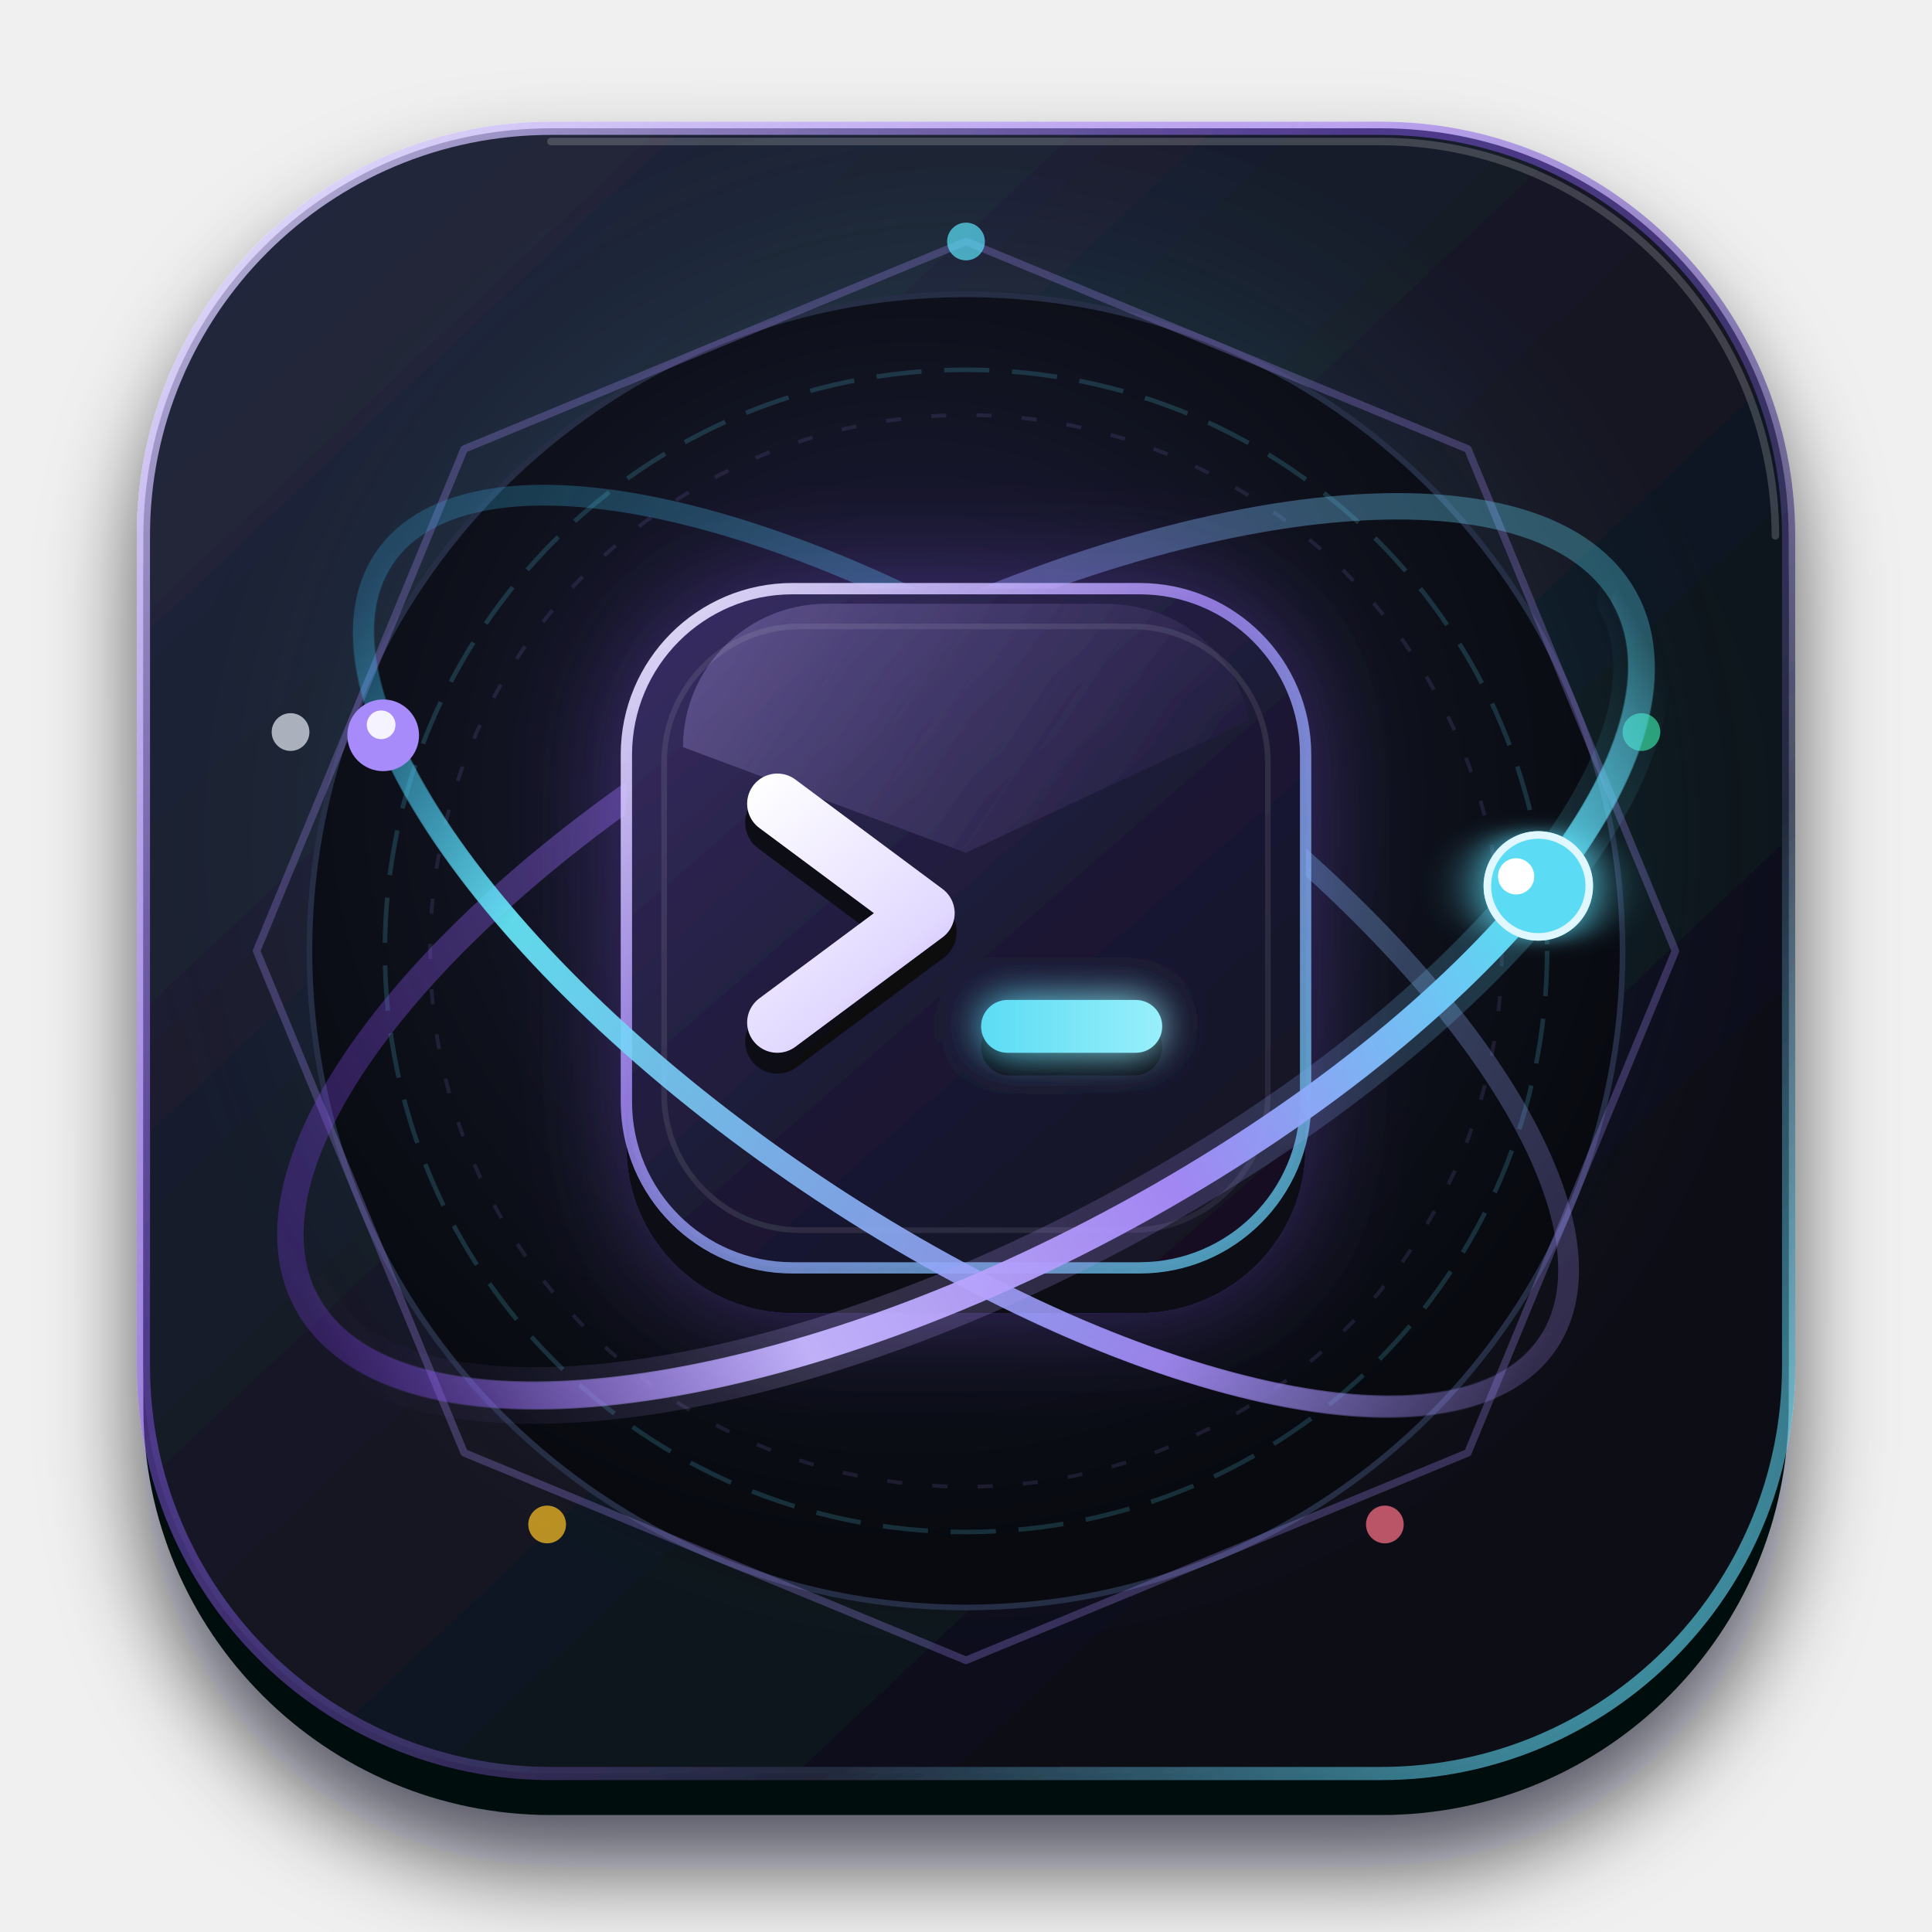
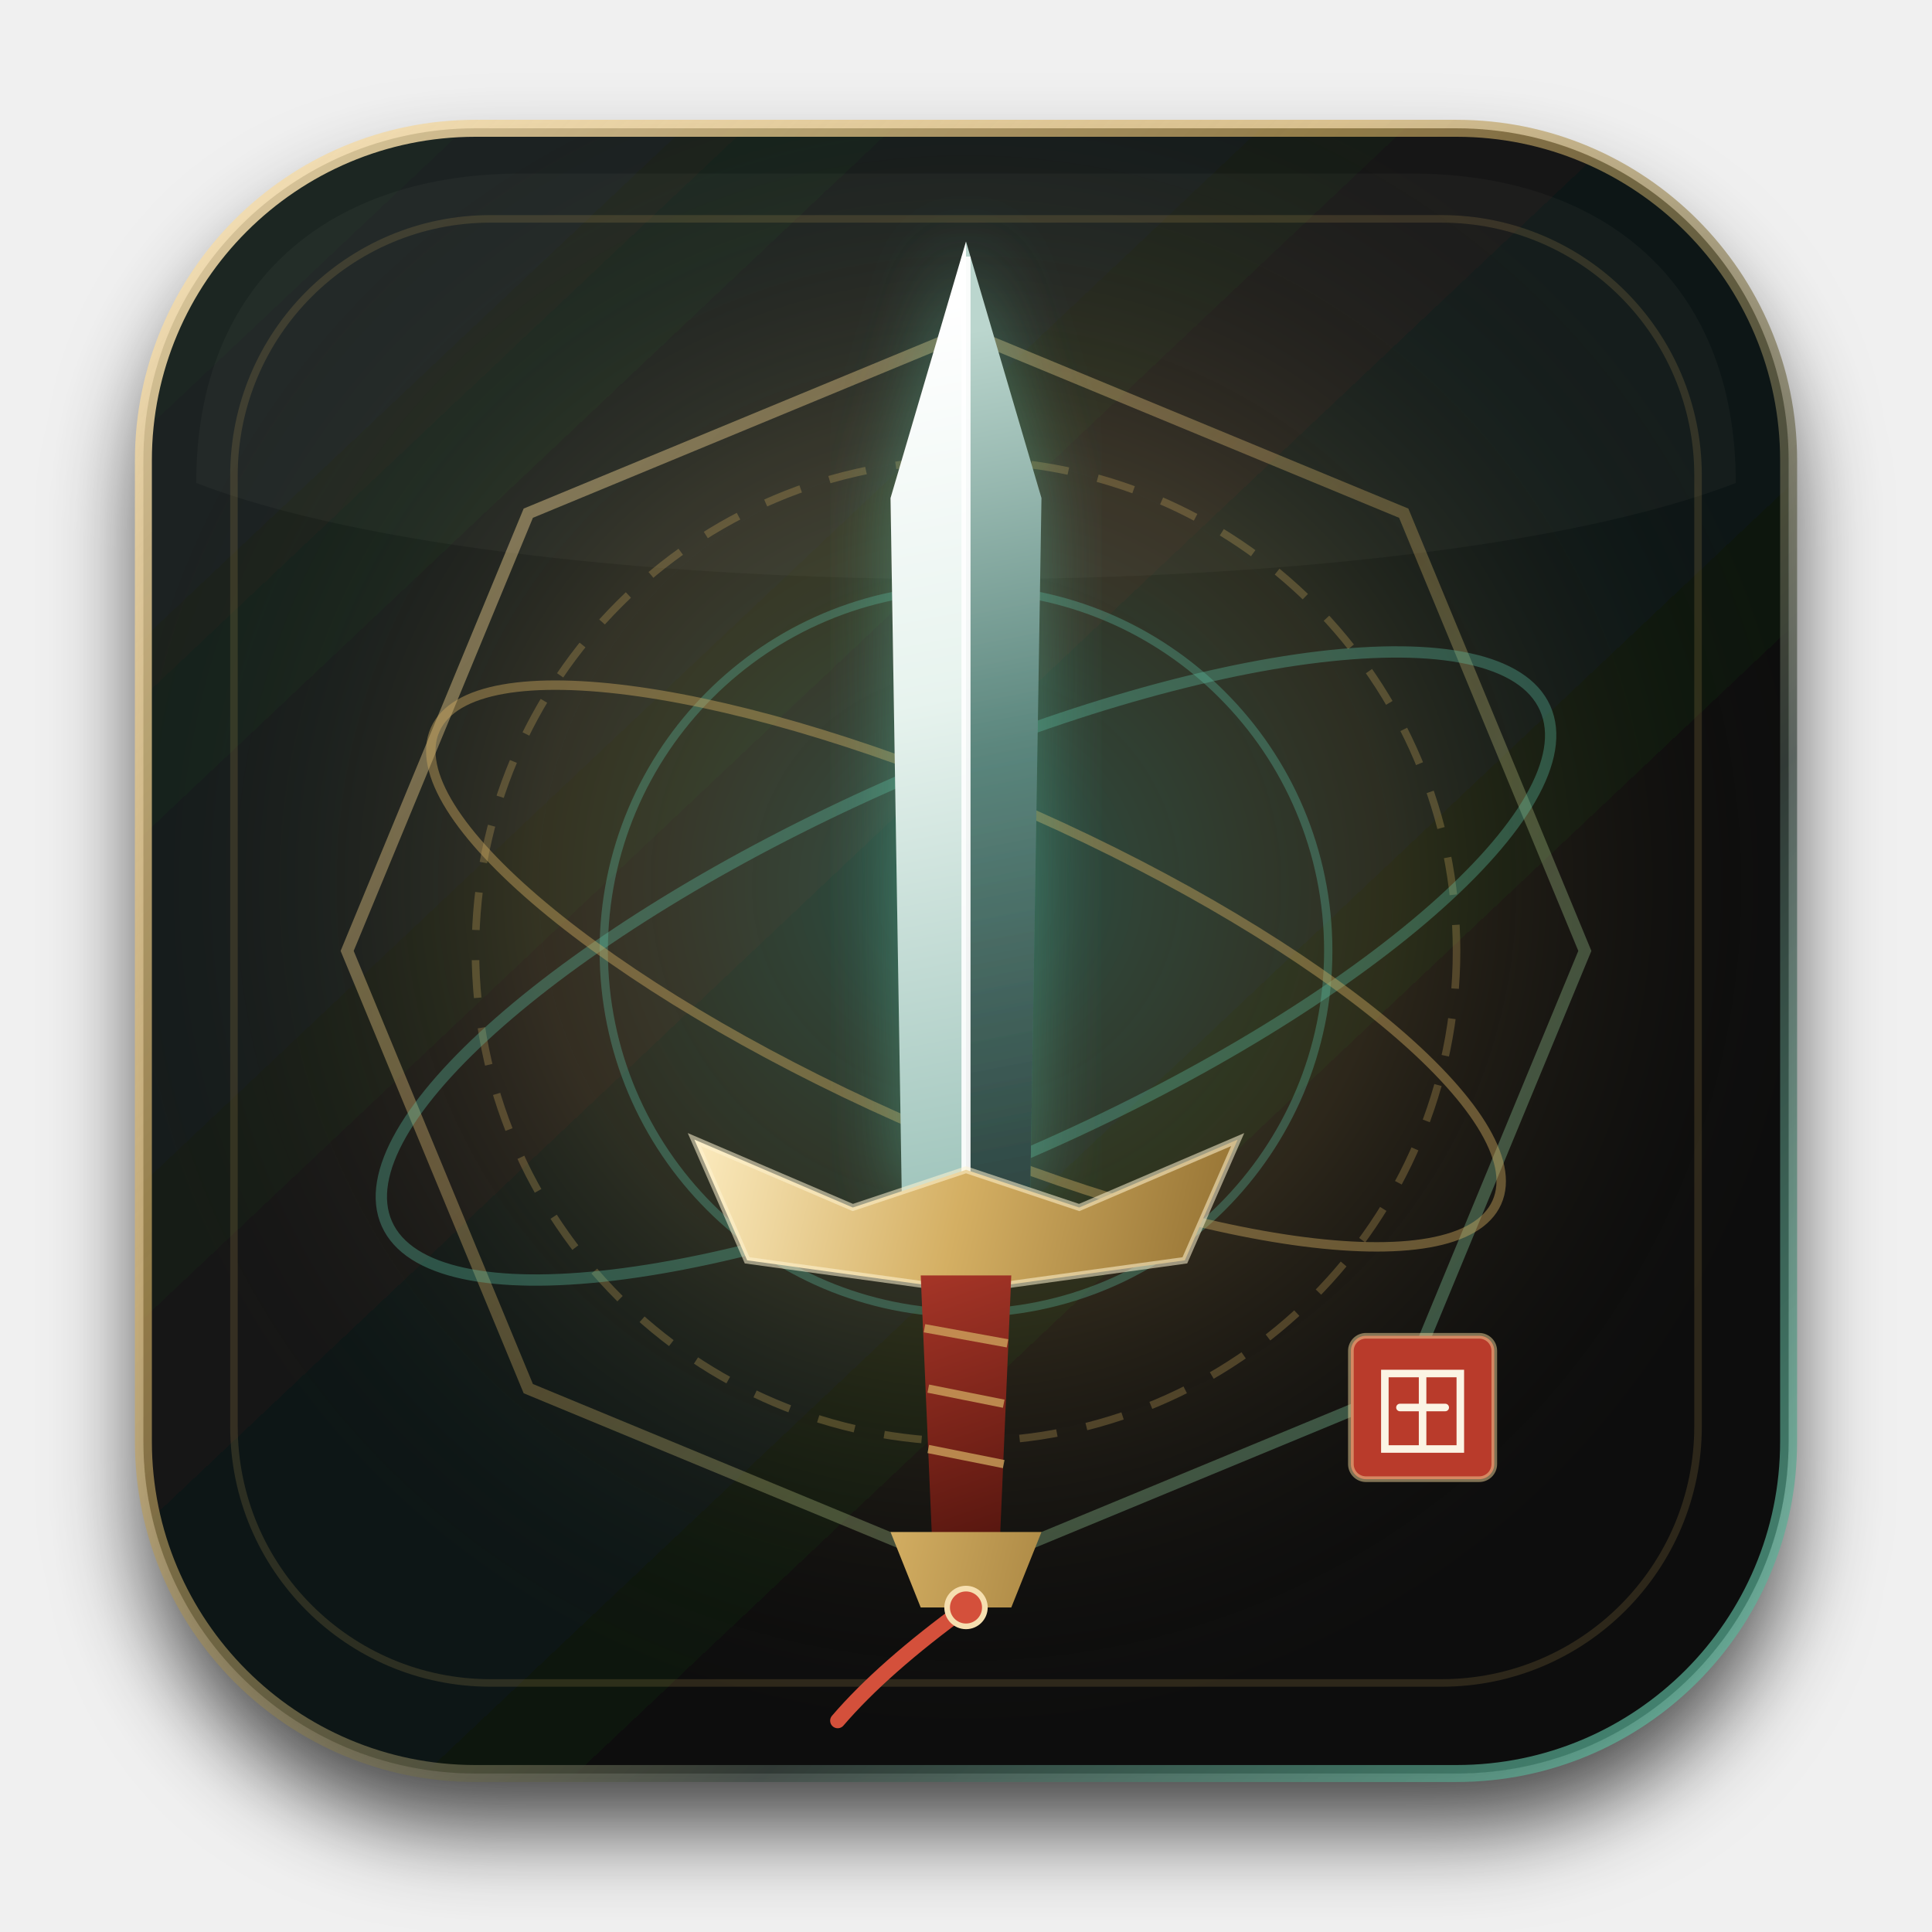
<svg xmlns="http://www.w3.org/2000/svg" viewBox="0 0 512 512" width="512" height="512" fill="none">
  <defs>
-     <clipPath id="squircleClip">
-       <rect x="38" y="34" width="436" height="436" rx="108" />
+     <clipPath id="inkTabletClip">
+       <rect x="38" y="34" width="436" height="436" rx="88" />
    </clipPath>
-     <radialGradient id="ambientGlow" cx="50%" cy="44%" r="52%">
-       <stop offset="0%" stop-color="#A78BFA" stop-opacity="0.38" />
-       <stop offset="52%" stop-color="#5BDCF4" stop-opacity="0.12" />
-       <stop offset="100%" stop-color="#0B0D12" stop-opacity="0" />
+     <radialGradient id="jianAura" cx="50%" cy="46%" r="54%">
+       <stop offset="0%" stop-color="#5EC4A6" stop-opacity="0.34" />
+       <stop offset="48%" stop-color="#D4AF63" stop-opacity="0.16" />
+       <stop offset="100%" stop-color="#080B0A" stop-opacity="0" />
    </radialGradient>
-     <linearGradient id="squircleFill" x1="60" y1="48" x2="452" y2="464" gradientUnits="userSpaceOnUse">
-       <stop offset="0%" stop-color="#24293E" />
-       <stop offset="48%" stop-color="#131724" />
-       <stop offset="100%" stop-color="#090B11" />
+     <linearGradient id="tabletFill" x1="56" y1="44" x2="456" y2="468" gradientUnits="userSpaceOnUse">
+       <stop offset="0%" stop-color="#1E2724" />
+       <stop offset="48%" stop-color="#101514" />
+       <stop offset="100%" stop-color="#070A09" />
    </linearGradient>
-     <linearGradient id="squircleStroke" x1="56" y1="56" x2="456" y2="456" gradientUnits="userSpaceOnUse">
-       <stop offset="0%" stop-color="#DDD6FE" stop-opacity="0.78" />
-       <stop offset="35%" stop-color="#8B5CF6" stop-opacity="0.48" />
-       <stop offset="72%" stop-color="#2A3248" stop-opacity="0.75" />
-       <stop offset="100%" stop-color="#5BDCF4" stop-opacity="0.68" />
+     <linearGradient id="bronzeFrameStroke" x1="52" y1="48" x2="460" y2="460" gradientUnits="userSpaceOnUse">
+       <stop offset="0%" stop-color="#F6DFB0" stop-opacity="0.88" />
+       <stop offset="35%" stop-color="#D4AF63" stop-opacity="0.65" />
+       <stop offset="70%" stop-color="#3F4B45" stop-opacity="0.72" />
+       <stop offset="100%" stop-color="#5EC4A6" stop-opacity="0.68" />
    </linearGradient>
-     <radialGradient id="innerWell" cx="46%" cy="38%" r="58%">
-       <stop offset="0%" stop-color="#221E42" />
-       <stop offset="65%" stop-color="#0E111B" />
-       <stop offset="100%" stop-color="#080A10" />
-     </radialGradient>
-     <linearGradient id="coreBase" x1="168" y1="154" x2="344" y2="356" gradientUnits="userSpaceOnUse">
-       <stop offset="0%" stop-color="#3A2F66" />
-       <stop offset="52%" stop-color="#1B1934" />
-       <stop offset="100%" stop-color="#0F0E1D" />
+     <linearGradient id="baguaRingStroke" x1="112" y1="112" x2="400" y2="400" gradientUnits="userSpaceOnUse">
+       <stop offset="0%" stop-color="#F2D79B" stop-opacity="0.92" />
+       <stop offset="50%" stop-color="#D4AF63" stop-opacity="0.62" />
+       <stop offset="100%" stop-color="#5EC4A6" stop-opacity="0.78" />
    </linearGradient>
-     <linearGradient id="coreTopRim" x1="172" y1="158" x2="338" y2="352" gradientUnits="userSpaceOnUse">
-       <stop offset="0%" stop-color="#EDE9FE" stop-opacity="0.95" />
-       <stop offset="38%" stop-color="#A78BFA" stop-opacity="0.82" />
-       <stop offset="100%" stop-color="#5BDCF4" stop-opacity="0.70" />
+     <linearGradient id="bladeLeft" x1="210" y1="88" x2="256" y2="328" gradientUnits="userSpaceOnUse">
+       <stop offset="0%" stop-color="#FFFFFF" />
+       <stop offset="42%" stop-color="#E7F3EE" />
+       <stop offset="100%" stop-color="#9AC1B8" />
    </linearGradient>
-     <linearGradient id="topFacet" x1="184" y1="152" x2="310" y2="236" gradientUnits="userSpaceOnUse">
-       <stop offset="0%" stop-color="#C4B5FD" stop-opacity="0.30" />
-       <stop offset="100%" stop-color="#A78BFA" stop-opacity="0.02" />
+     <linearGradient id="bladeRight" x1="256" y1="88" x2="302" y2="328" gradientUnits="userSpaceOnUse">
+       <stop offset="0%" stop-color="#BBD6CE" />
+       <stop offset="45%" stop-color="#5B867D" />
+       <stop offset="100%" stop-color="#283E3A" />
    </linearGradient>
-     <linearGradient id="orbitVioletFull" x1="56" y1="252" x2="456" y2="252" gradientUnits="userSpaceOnUse">
-       <stop offset="0%" stop-color="#7C3AED" stop-opacity="0.28" />
-       <stop offset="50%" stop-color="#A78BFA" stop-opacity="0.46" />
-       <stop offset="100%" stop-color="#5BDCF4" stop-opacity="0.32" />
+     <linearGradient id="goldGuard" x1="176" y1="308" x2="336" y2="346" gradientUnits="userSpaceOnUse">
+       <stop offset="0%" stop-color="#FFF0C6" />
+       <stop offset="48%" stop-color="#D4AF63" />
+       <stop offset="100%" stop-color="#8A682B" />
    </linearGradient>
-     <linearGradient id="orbitVioletFront" x1="58" y1="252" x2="454" y2="252" gradientUnits="userSpaceOnUse">
-       <stop offset="0%" stop-color="#8B5CF6" stop-opacity="0" />
-       <stop offset="10%" stop-color="#A78BFA" stop-opacity="0.35" />
-       <stop offset="28%" stop-color="#C4B5FD" stop-opacity="0.95" />
-       <stop offset="55%" stop-color="#A78BFA" stop-opacity="0.95" />
-       <stop offset="84%" stop-color="#5BDCF4" stop-opacity="0.98" />
-       <stop offset="96%" stop-color="#5BDCF4" stop-opacity="0.30" />
-       <stop offset="100%" stop-color="#5BDCF4" stop-opacity="0" />
-     </linearGradient>
-     <linearGradient id="orbitCyanFull" x1="68" y1="252" x2="444" y2="252" gradientUnits="userSpaceOnUse">
-       <stop offset="0%" stop-color="#38BDF8" stop-opacity="0.22" />
-       <stop offset="50%" stop-color="#67E8F9" stop-opacity="0.38" />
-       <stop offset="100%" stop-color="#A78BFA" stop-opacity="0.24" />
-     </linearGradient>
-     <linearGradient id="orbitCyanFront" x1="70" y1="252" x2="442" y2="252" gradientUnits="userSpaceOnUse">
-       <stop offset="0%" stop-color="#38BDF8" stop-opacity="0" />
-       <stop offset="22%" stop-color="#67E8F9" stop-opacity="0.9" />
-       <stop offset="78%" stop-color="#A78BFA" stop-opacity="0.88" />
-       <stop offset="100%" stop-color="#A78BFA" stop-opacity="0" />
-     </linearGradient>
-     <linearGradient id="promptChevron" x1="196" y1="210" x2="262" y2="288" gradientUnits="userSpaceOnUse">
-       <stop offset="0%" stop-color="#FFFFFF" />
-       <stop offset="58%" stop-color="#E2D9FF" />
-       <stop offset="100%" stop-color="#A78BFA" />
-     </linearGradient>
-     <linearGradient id="promptCursor" x1="260" y1="274" x2="318" y2="274" gradientUnits="userSpaceOnUse">
-       <stop offset="0%" stop-color="#5BDCF4" />
-       <stop offset="100%" stop-color="#A5F3FC" />
+     <linearGradient id="hiltCrimson" x1="242" y1="336" x2="270" y2="418" gradientUnits="userSpaceOnUse">
+       <stop offset="0%" stop-color="#A83628" />
+       <stop offset="55%" stop-color="#762218" />
+       <stop offset="100%" stop-color="#4A120C" />
    </linearGradient>
    <filter id="appDropShadow" x="-12%" y="-10%" width="124%" height="128%">
-       <feDropShadow dx="0" dy="14" stdDeviation="12" flood-color="#03050B" flood-opacity="0.65" />
+       <feDropShadow dx="0" dy="14" stdDeviation="12" flood-color="#020403" flood-opacity="0.72" />
    </filter>
-     <filter id="coreShadow" x="-25%" y="-25%" width="150%" height="160%">
-       <feDropShadow dx="0" dy="14" stdDeviation="14" flood-color="#04050E" flood-opacity="0.88" />
-       <feDropShadow dx="0" dy="0" stdDeviation="14" flood-color="#8B5CF6" flood-opacity="0.35" />
-     </filter>
-     <filter id="cyanBloom" x="-80%" y="-80%" width="260%" height="260%">
-       <feGaussianBlur stdDeviation="5.5" result="blur" />
-       <feMerge>
-         <feMergeNode in="blur" />
-         <feMergeNode in="SourceGraphic" />
-       </feMerge>
+     <filter id="bladeGlow" x="-40%" y="-20%" width="180%" height="150%">
+       <feDropShadow dx="0" dy="0" stdDeviation="10" flood-color="#5EC4A6" flood-opacity="0.45" />
    </filter>
  </defs>
  <g filter="url(#appDropShadow)">
-     <rect x="38" y="45" width="436" height="436" rx="108" fill="#05070D" />
-     <rect x="38" y="34" width="436" height="436" rx="108" fill="url(#squircleFill)" stroke="url(#squircleStroke)" stroke-width="3.5" />
+     <rect x="38" y="34" width="436" height="436" rx="88" fill="url(#tabletFill)" />
  </g>
-   <g clip-path="url(#squircleClip)">
-     <circle cx="256" cy="248" r="218" fill="url(#ambientGlow)" />
-     <path d="M 146 37.5 H 366 C 423 37.5 470.5 85 470.5 142" stroke="#FFFFFF" stroke-opacity="0.18" stroke-width="2" stroke-linecap="round" />
-     <circle cx="256" cy="252" r="174" fill="url(#innerWell)" stroke="#262E45" stroke-width="1.5" />
-     <polygon points="256,64 389,119 444,252 389,385 256,440 123,385 68,252 123,119" stroke="#A78BFA" stroke-opacity="0.28" stroke-width="2" stroke-linejoin="round" />
-     <circle cx="256" cy="252" r="154" stroke="#5BDCF4" stroke-opacity="0.18" stroke-width="1.2" stroke-dasharray="12 6" />
-     <circle cx="256" cy="252" r="142" stroke="#A78BFA" stroke-opacity="0.13" stroke-width="1" stroke-dasharray="4 8" />
-     <circle cx="256" cy="64" r="5" fill="#5BDCF4" fill-opacity="0.72" />
-     <circle cx="435" cy="194" r="5" fill="#34D399" fill-opacity="0.72" />
-     <circle cx="367" cy="404" r="5" fill="#FB7185" fill-opacity="0.72" />
-     <circle cx="145" cy="404" r="5" fill="#FBBF24" fill-opacity="0.72" />
-     <circle cx="77" cy="194" r="5" fill="#E2E8F0" fill-opacity="0.72" />
-     <g transform="rotate(-28 256 252)">
-       <ellipse cx="256" cy="252" rx="198" ry="82" stroke="url(#orbitVioletFull)" stroke-width="7" />
+   <g clip-path="url(#inkTabletClip)">
+     <rect x="38" y="34" width="436" height="436" rx="88" fill="url(#jianAura)" />
+     <path d="M52 128 C52 74, 88 46, 138 46 L374 46 C424 46, 460 74, 460 128 C372 162, 140 162, 52 128 Z" fill="#FFF4DA" fill-opacity="0.035" />
+     <rect x="62" y="58" width="388" height="388" rx="68" stroke="#D4AF63" stroke-opacity="0.16" stroke-width="2" />
+     <polygon points="256,88 372,136 420,252 372,368 256,416 140,368 92,252 140,136" stroke="url(#baguaRingStroke)" stroke-opacity="0.52" stroke-width="3.2" fill="none" />
+     <circle cx="256" cy="252" r="130" stroke="#D4AF63" stroke-opacity="0.28" stroke-width="2" stroke-dasharray="10 8" />
+     <circle cx="256" cy="252" r="96" stroke="#5EC4A6" stroke-opacity="0.32" stroke-width="2.2" />
+     <ellipse cx="256" cy="256" rx="168" ry="52" transform="rotate(-24 256 256)" stroke="#5EC4A6" stroke-opacity="0.34" stroke-width="3" />
+     <ellipse cx="256" cy="256" rx="154" ry="44" transform="rotate(24 256 256)" stroke="#D4AF63" stroke-opacity="0.42" stroke-width="2.5" />
+     <g filter="url(#bladeGlow)">
+       <polygon points="256,64 236,132 239,318 256,318" fill="url(#bladeLeft)" />
+       <polygon points="256,64 276,132 273,318 256,318" fill="url(#bladeRight)" />
+       <line x1="256" y1="68" x2="256" y2="316" stroke="#FFFFFF" stroke-width="2.4" stroke-opacity="0.92" />
    </g>
-     <g transform="rotate(34 256 252)">
-       <ellipse cx="256" cy="252" rx="186" ry="74" stroke="url(#orbitCyanFull)" stroke-width="5.5" />
-     </g>
-     <g filter="url(#coreShadow)">
-       <rect x="166" y="168" width="180" height="180" rx="44" fill="#0B0A16" />
-       <rect x="166" y="156" width="180" height="180" rx="44" fill="url(#coreBase)" stroke="url(#coreTopRim)" stroke-width="3" />
-       <path d="M 181 198 C 181 177 198 160 219 160 H 293 C 312 160 328 173 331 191 L 256 226 L 181 198 Z" fill="url(#topFacet)" />
-       <rect x="176" y="166" width="160" height="160" rx="36" stroke="#FFFFFF" stroke-opacity="0.09" stroke-width="1.5" />
-       <path d="M 206 218 L 245 247 L 206 276" stroke="#05040B" stroke-opacity="0.85" stroke-width="17" stroke-linecap="round" stroke-linejoin="round" />
-       <rect x="260" y="270" width="48" height="15" rx="7.5" fill="#05040B" fill-opacity="0.85" />
-       <path d="M 206 213 L 245 242 L 206 271" stroke="url(#promptChevron)" stroke-width="16" stroke-linecap="round" stroke-linejoin="round" />
-       <rect x="260" y="265" width="48" height="14" rx="7" fill="url(#promptCursor)" filter="url(#cyanBloom)" />
-     </g>
-     <g transform="rotate(34 256 252)">
-       <path d="M 70 252 A 186 74 0 0 0 442 252" stroke="url(#orbitCyanFront)" stroke-width="6" stroke-linecap="round" />
-       <circle cx="96" cy="291" r="9.5" fill="#A78BFA" />
-       <circle cx="94" cy="289" r="3.8" fill="#F5F3FF" />
-     </g>
-     <g transform="rotate(-28 256 252)">
-       <path d="M 58 252 A 198 82 0 0 0 454 252" stroke="url(#orbitVioletFront)" stroke-opacity="0.22" stroke-width="15" stroke-linecap="round" />
-       <path d="M 58 252 A 198 82 0 0 0 454 252" stroke="url(#orbitVioletFront)" stroke-width="7.5" stroke-linecap="round" />
-       <g filter="url(#cyanBloom)">
-         <circle cx="398" cy="308" r="14.5" fill="#5BDCF4" />
-       </g>
-       <circle cx="398" cy="308" r="13.5" fill="#5BDCF4" stroke="#E0F7FF" stroke-width="2" />
-       <circle cx="394" cy="303" r="4.8" fill="#FFFFFF" />
-     </g>
+     <polygon points="184,302 226,320 256,310 286,320 328,302 314,334 256,342 198,334" fill="url(#goldGuard)" stroke="#FFF3D2" stroke-opacity="0.55" stroke-width="1.8" />
+     <polygon points="244,338 268,338 265,408 247,408" fill="url(#hiltCrimson)" />
+     <path d="M245 352 L267 356 M246 368 L266 372 M246 384 L266 388" stroke="#D4AF63" stroke-width="2.2" stroke-opacity="0.72" />
+     <polygon points="236,406 276,406 268,426 244,426" fill="url(#goldGuard)" />
+     <path d="M256,426 Q234,442 222,456" stroke="#D4503B" stroke-width="4" stroke-linecap="round" fill="none" />
+     <circle cx="256" cy="426" r="5" fill="#D4503B" stroke="#F6DFB0" stroke-width="1.5" />
+     <rect x="358" y="354" width="38" height="38" rx="4" fill="#B93B2B" stroke="#F2D79B" stroke-opacity="0.5" stroke-width="1.5" />
+     <path d="M367 364 H387 V384 H367 Z M377 364 V384 M371 373 H383" stroke="#FBF4E4" stroke-width="2" stroke-linecap="round" fill="none" />
  </g>
+   <rect x="38" y="34" width="436" height="436" rx="88" stroke="url(#bronzeFrameStroke)" stroke-width="4.5" />
</svg>
